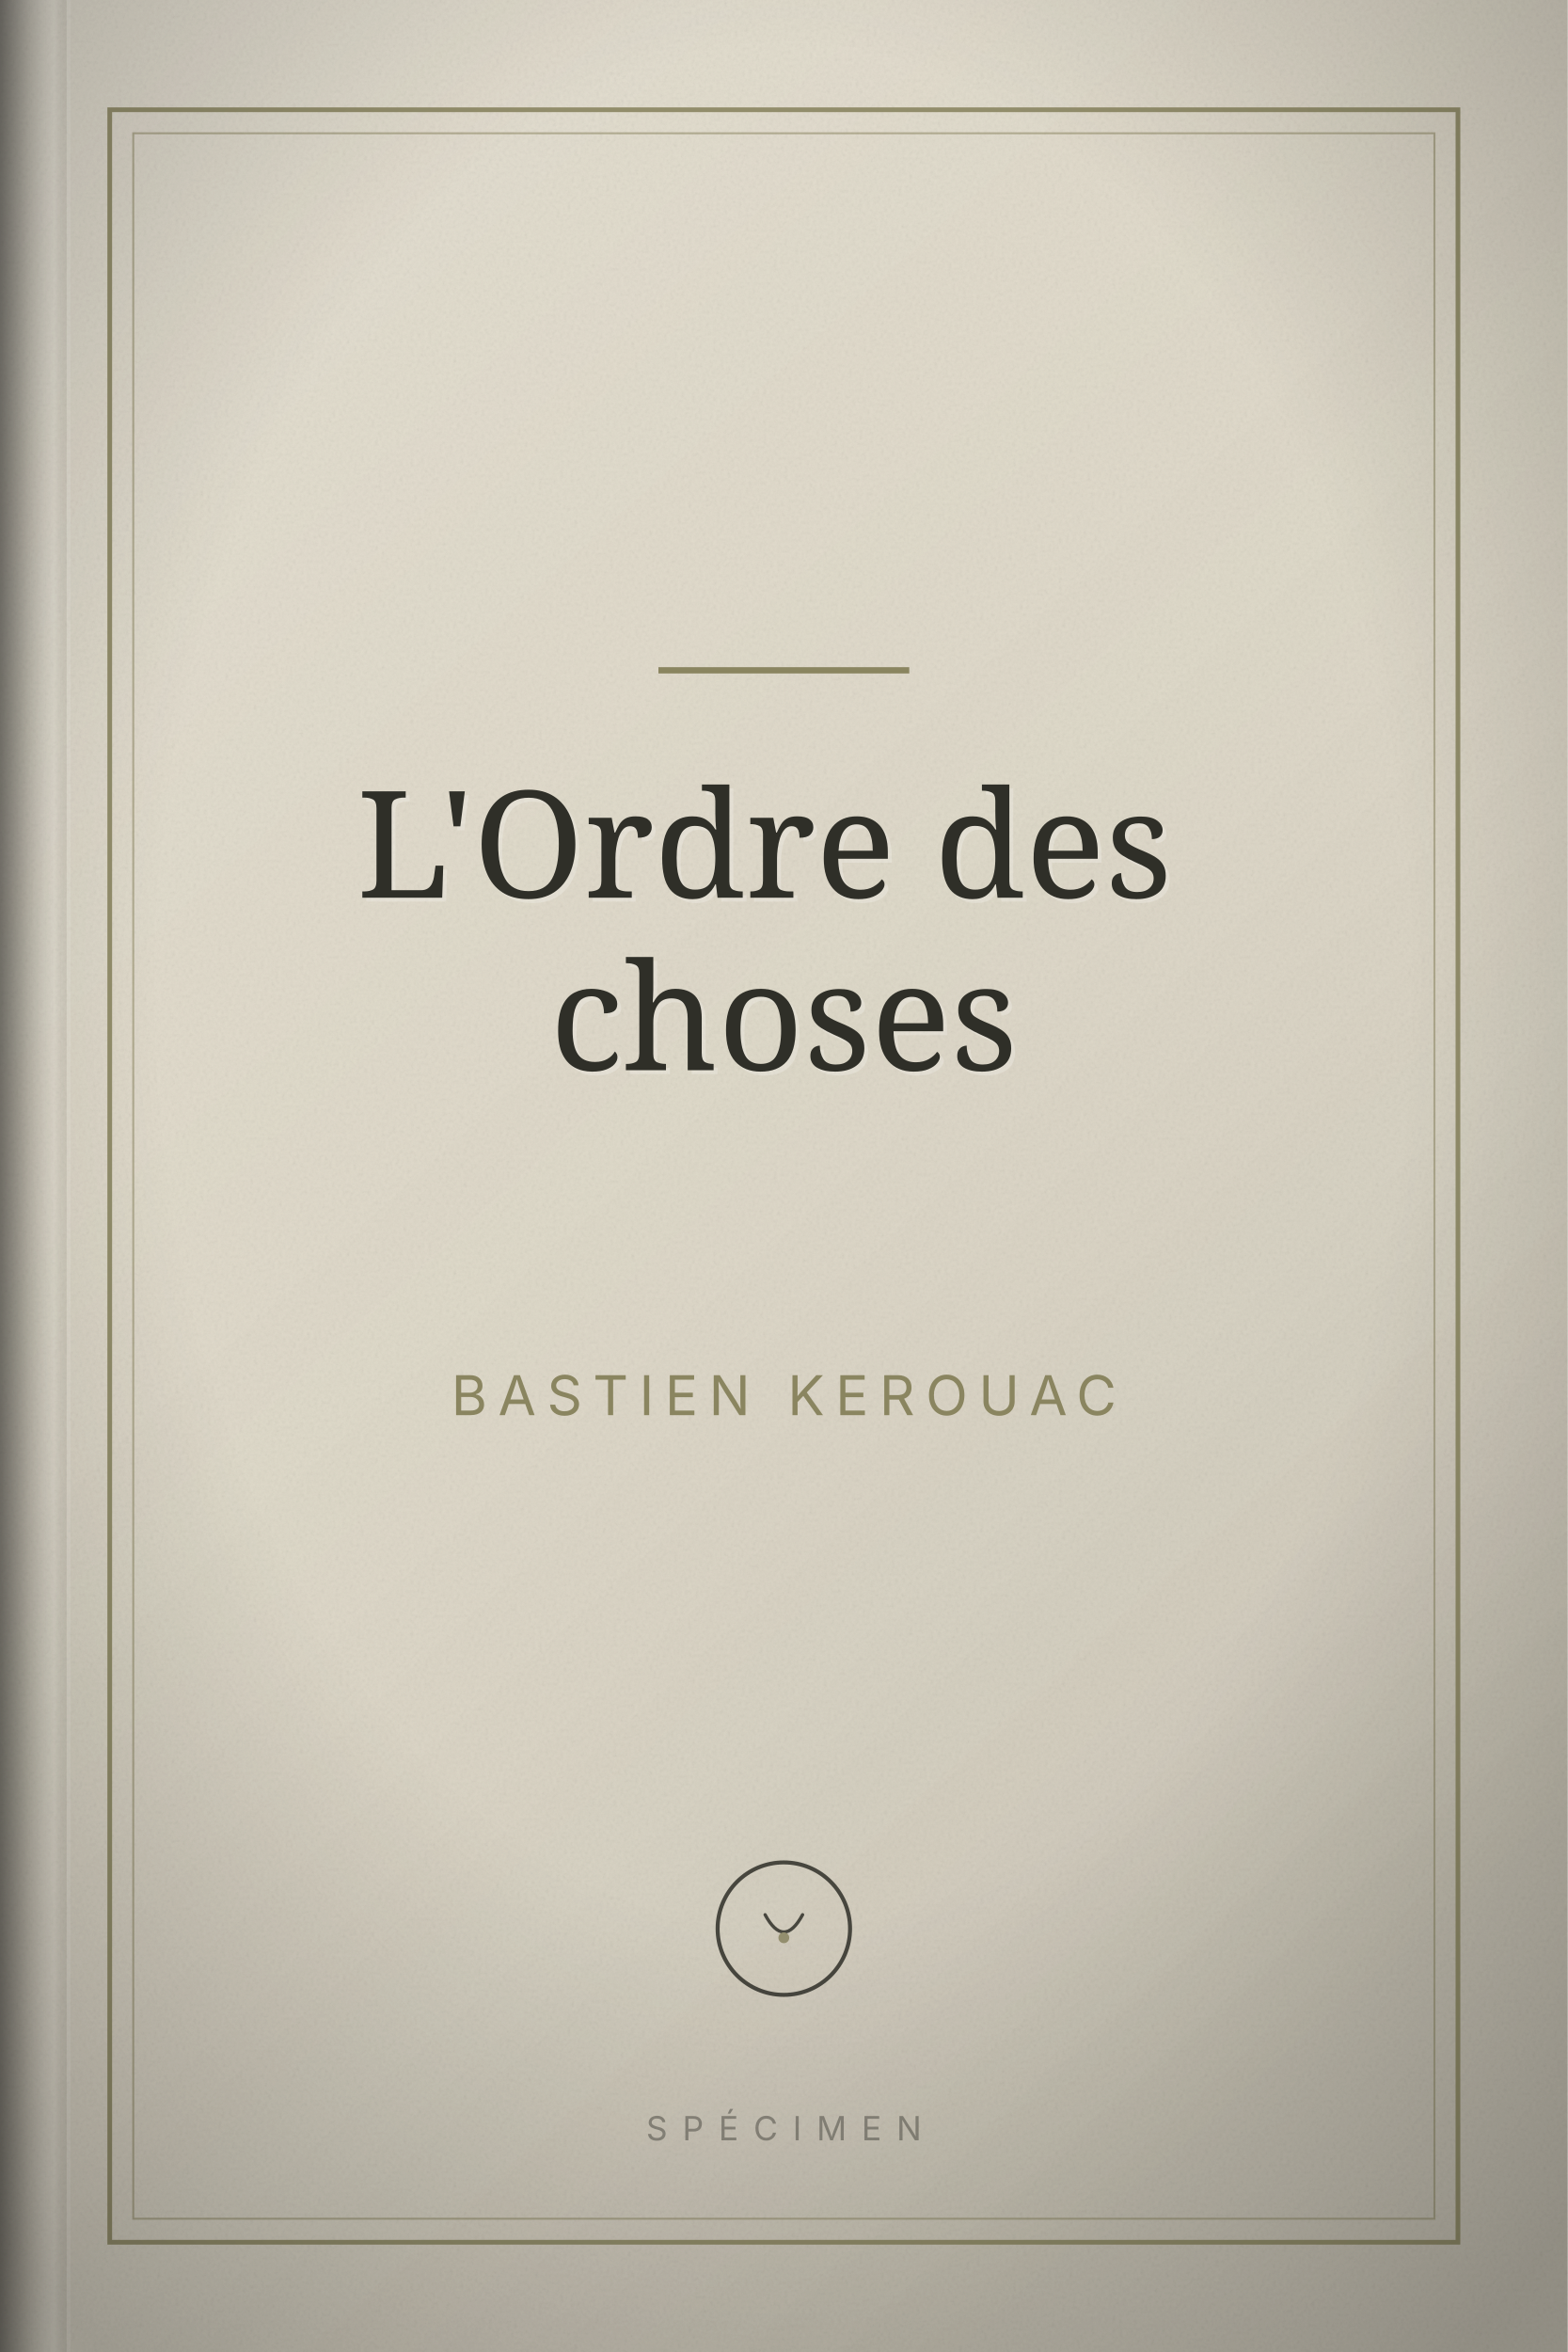
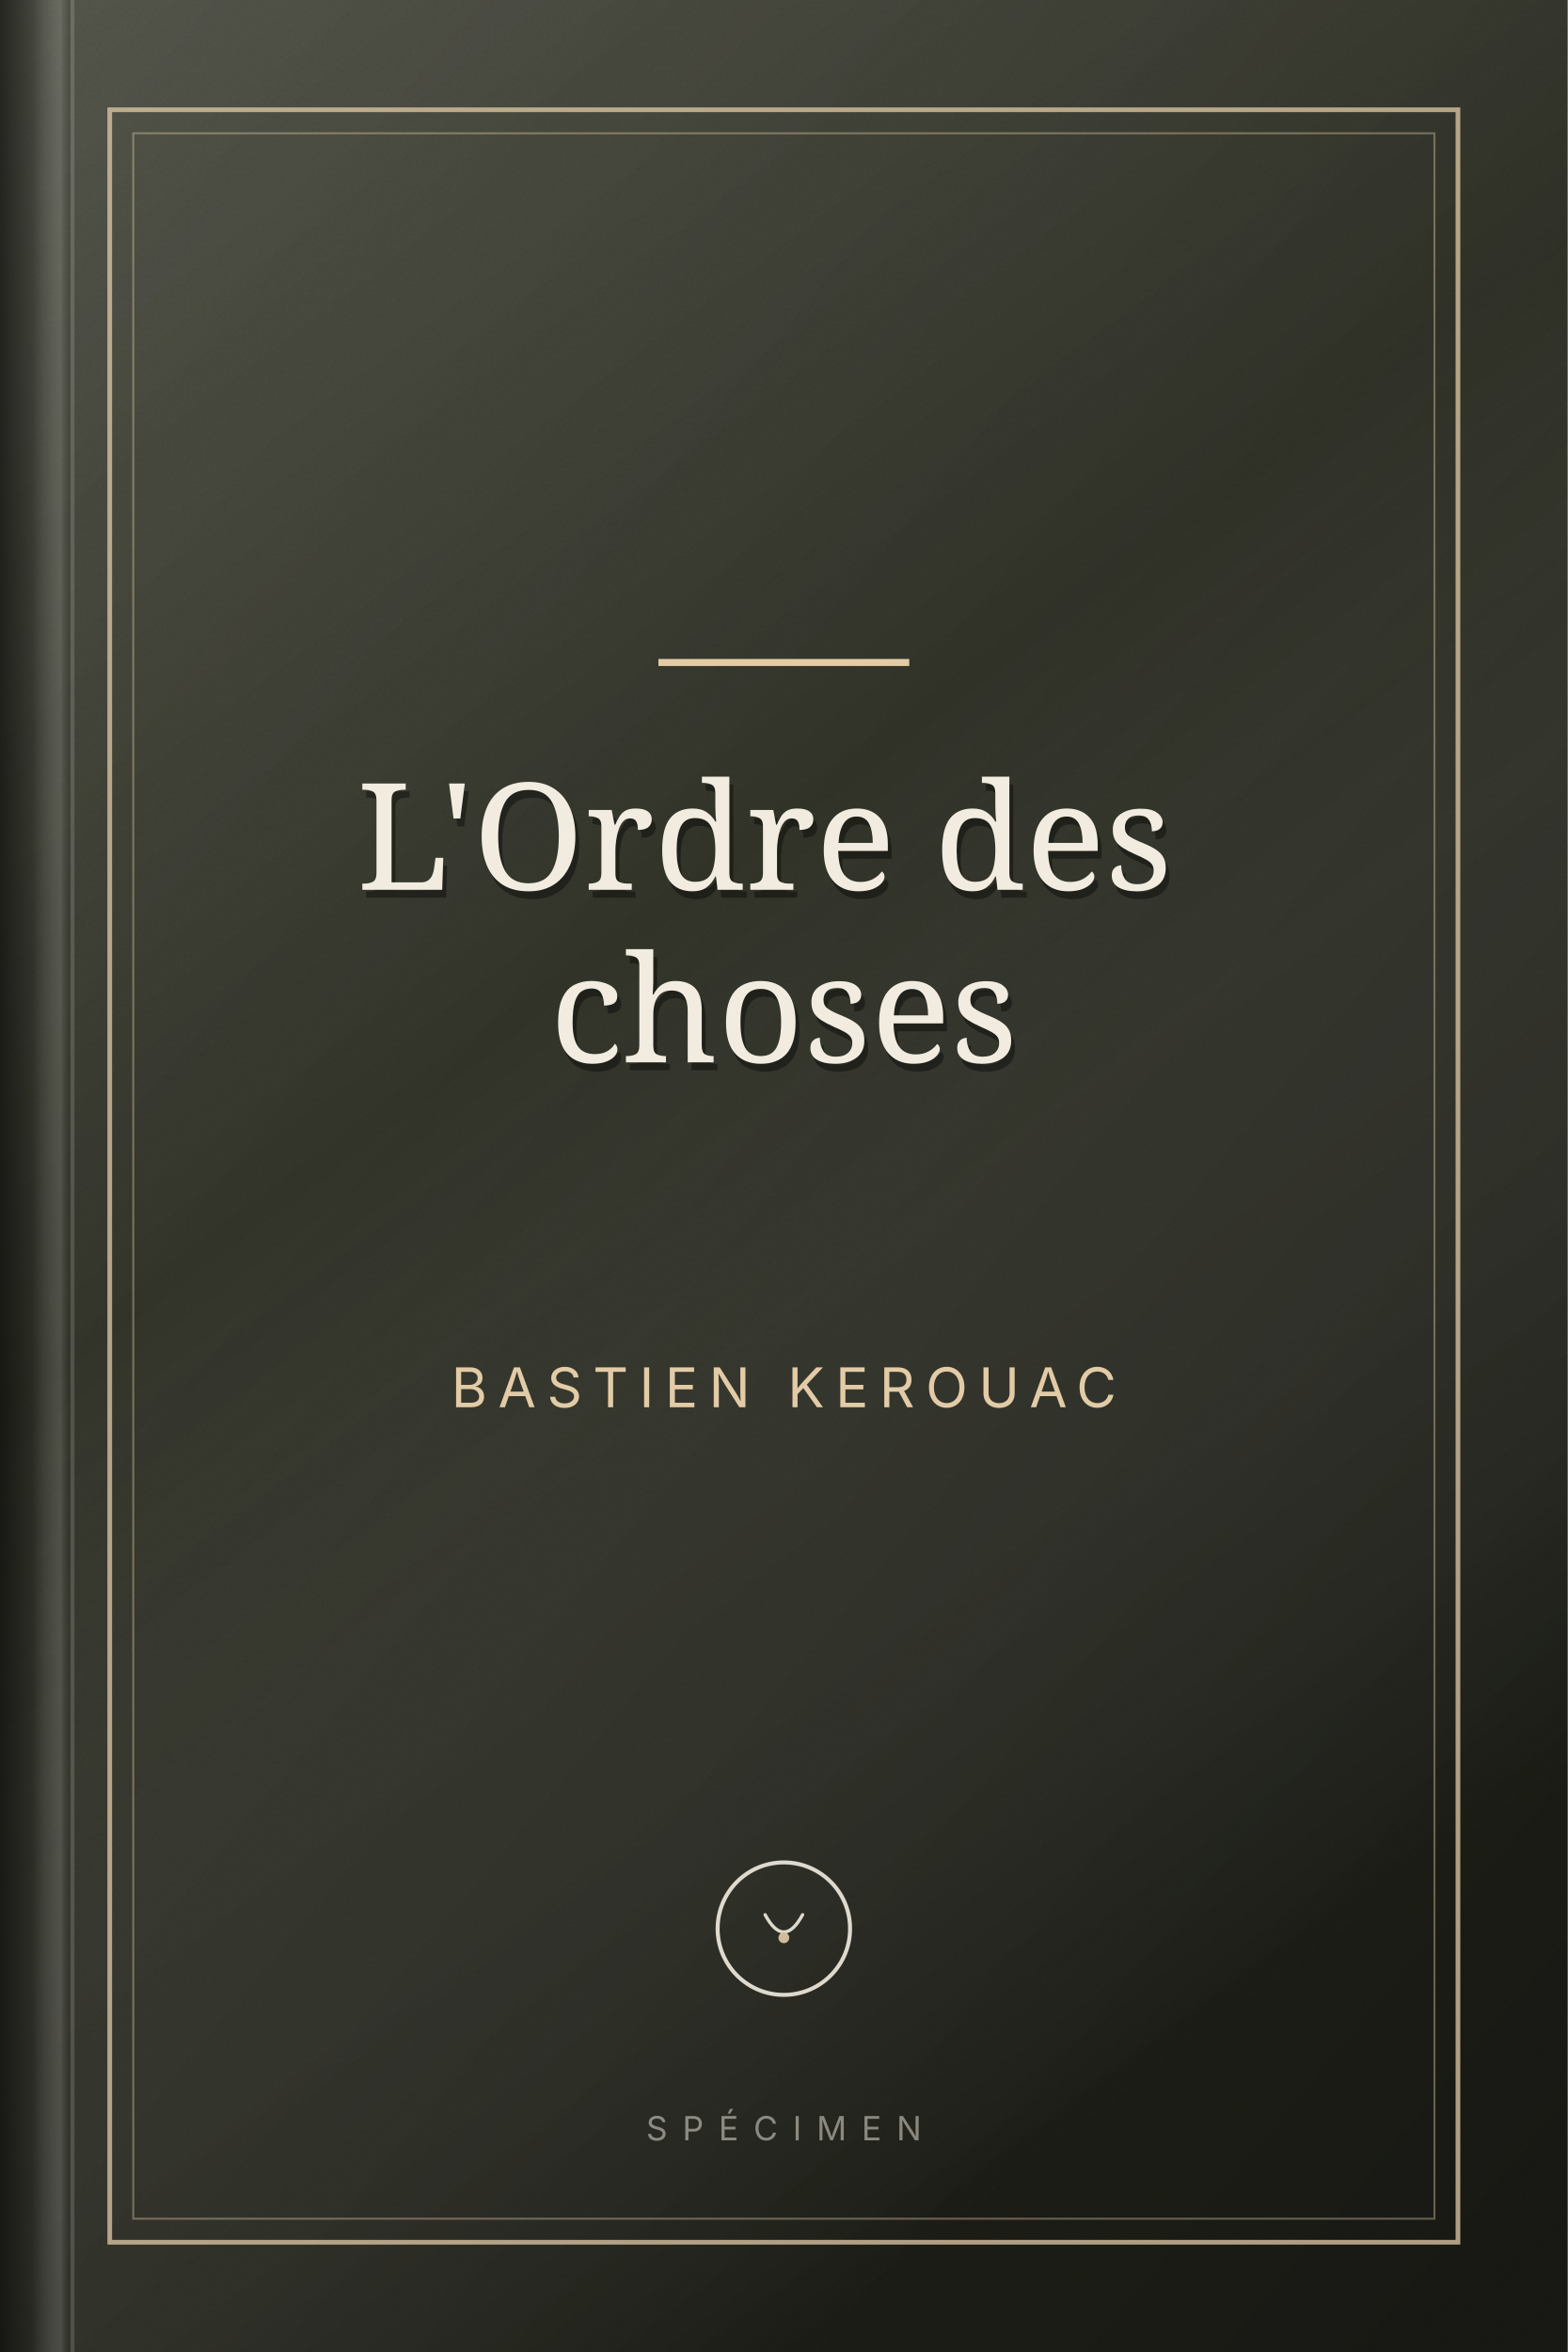
<svg xmlns="http://www.w3.org/2000/svg" viewBox="0 0 400 600" role="img" aria-hidden="true">
  <defs>
+     <linearGradient id="fond" x1="0.1" y1="0" x2="0.9" y2="1">
+       <stop offset="0%" stop-color="#35372b" />
+       <stop offset="100%" stop-color="#1e1f18" />
+     </linearGradient>
    <filter id="fibre" x="0" y="0" width="100%" height="100%">
-       <feTurbulence type="fractalNoise" baseFrequency="1.1" numOctaves="5" stitchTiles="stitch" />
+       <feTurbulence type="fractalNoise" baseFrequency="1.2" numOctaves="5" stitchTiles="stitch" />
      <feColorMatrix type="saturate" values="0" />
    </filter>
    <linearGradient id="tranche" x1="0" y1="0" x2="1" y2="0">
-       <stop offset="0%" stop-color="#000" stop-opacity="0.45" />
-       <stop offset="42%" stop-color="#000" stop-opacity="0.16" />
-       <stop offset="82%" stop-color="#fff" stop-opacity="0.10" />
-       <stop offset="100%" stop-color="#000" stop-opacity="0.05" />
+       <stop offset="0%" stop-color="#000" stop-opacity="0.55" />
+       <stop offset="46%" stop-color="#000" stop-opacity="0.20" />
+       <stop offset="86%" stop-color="#fff" stop-opacity="0.13" />
+       <stop offset="100%" stop-color="#000" stop-opacity="0.06" />
    </linearGradient>
-     <radialGradient id="vignette" cx="50%" cy="42%" r="72%">
-       <stop offset="55%" stop-color="#000" stop-opacity="0" />
-       <stop offset="100%" stop-color="#000" stop-opacity="0.26" />
-     </radialGradient>
-     <linearGradient id="lumiere" x1="0" y1="0" x2="0.6" y2="1">
-       <stop offset="0%" stop-color="#fff" stop-opacity="0.16" />
-       <stop offset="46%" stop-color="#fff" stop-opacity="0.03" />
-       <stop offset="100%" stop-color="#000" stop-opacity="0.10" />
+     <linearGradient id="lumiere" x1="0" y1="0" x2="0.5" y2="1">
+       <stop offset="0%" stop-color="#fff" stop-opacity="0.14" />
+       <stop offset="48%" stop-color="#fff" stop-opacity="0.02" />
+       <stop offset="100%" stop-color="#000" stop-opacity="0.22" />
    </linearGradient>
  </defs>
-   <rect width="400" height="600" fill="#ded8c8" />
+   <rect width="400" height="600" fill="url(#fond)" />
  <rect width="400" height="600" fill="url(#lumiere)" />
-   <rect width="400" height="600" filter="url(#fibre)" opacity="0.13" style="mix-blend-mode:multiply" />
-   <rect x="28" y="28" width="344" height="544" fill="none" stroke="#8a8560" stroke-width="1.2" opacity="0.9" />
-   <rect x="34" y="34" width="332" height="532" fill="none" stroke="#8a8560" stroke-width="0.5" opacity="0.55" />
-   <line x1="168" y1="171" x2="232" y2="171" stroke="#8a8560" stroke-width="1.6" />
-   <text x="200" y="230" text-anchor="middle" font-family="'Cormorant Garamond', Georgia, serif" font-size="38" font-weight="500" fill="#ffffff" opacity="0.22">
+   <rect width="400" height="600" filter="url(#fibre)" opacity="0.10" style="mix-blend-mode:overlay" />
+   <rect x="28" y="28" width="344" height="544" fill="none" stroke="#e2cba6" stroke-width="1.2" opacity="0.75" />
+   <rect x="34" y="34" width="332" height="532" fill="none" stroke="#e2cba6" stroke-width="0.5" opacity="0.4" />
+   <line x1="168" y1="169" x2="232" y2="169" stroke="#e2cba6" stroke-width="1.8" />
+   <text x="200" y="229" text-anchor="middle" font-family="'Cormorant Garamond', Georgia, serif" font-size="38" font-weight="500" fill="#000000" opacity="0.38">
    <tspan x="201" dy="0">L'Ordre des</tspan>
    <tspan x="201" dy="44">choses</tspan>
  </text>
-   <text x="200" y="229" text-anchor="middle" font-family="'Cormorant Garamond', Georgia, serif" font-size="38" font-weight="500" fill="#2f2f28">
+   <text x="200" y="227" text-anchor="middle" font-family="'Cormorant Garamond', Georgia, serif" font-size="38" font-weight="500" fill="#f2ece0">
    <tspan x="200" dy="0">L'Ordre des</tspan>
    <tspan x="200" dy="44">choses</tspan>
  </text>
-   <text x="200" y="361" text-anchor="middle" font-family="'Inter', system-ui, sans-serif" font-size="14" letter-spacing="2.8" fill="#8a8560">BASTIEN KEROUAC</text>
-   <g transform="translate(200 492) scale(0.30)" opacity="0.85">
-     <circle cx="0" cy="0" r="56.32" fill="none" stroke="#2f2f28" stroke-width="3.4" />
-     <path d="M-15.94 -11.83 Q0 17.57 15.94 -11.83" fill="none" stroke="#2f2f28" stroke-width="2.8" stroke-linecap="round" />
-     <circle cx="0" cy="7.77" r="4.6" fill="#8a8560" />
+   <text x="200" y="359" text-anchor="middle" font-family="'Inter', system-ui, sans-serif" font-size="14" letter-spacing="2.8" fill="#e2cba6">BASTIEN KEROUAC</text>
+   <g transform="translate(200 492) scale(0.30)" opacity="0.9">
+     <circle cx="0" cy="0" r="56.32" fill="none" stroke="#f2ece0" stroke-width="3.4" />
+     <path d="M-15.94 -11.83 Q0 17.57 15.94 -11.83" fill="none" stroke="#f2ece0" stroke-width="2.8" stroke-linecap="round" />
+     <circle cx="0" cy="7.77" r="4.6" fill="#e2cba6" />
  </g>
-   <text x="200" y="546" text-anchor="middle" font-family="'Inter', system-ui, sans-serif" font-size="8.5" letter-spacing="3.8" fill="#2f2f28" opacity="0.42">SPÉCIMEN</text>
-   <rect x="0" y="0" width="17" height="600" fill="url(#tranche)" />
-   <line x1="17.5" y1="0" x2="17.5" y2="600" stroke="#fff" stroke-opacity="0.13" stroke-width="1" />
-   <rect width="400" height="600" fill="url(#vignette)" />
+   <text x="200" y="546" text-anchor="middle" font-family="'Inter', system-ui, sans-serif" font-size="8.5" letter-spacing="3.8" fill="#f2ece0" opacity="0.5">SPÉCIMEN</text>
+   <rect x="0" y="0" width="18" height="600" fill="url(#tranche)" />
+   <line x1="18.5" y1="0" x2="18.5" y2="600" stroke="#fff" stroke-opacity="0.15" stroke-width="1" />
</svg>
